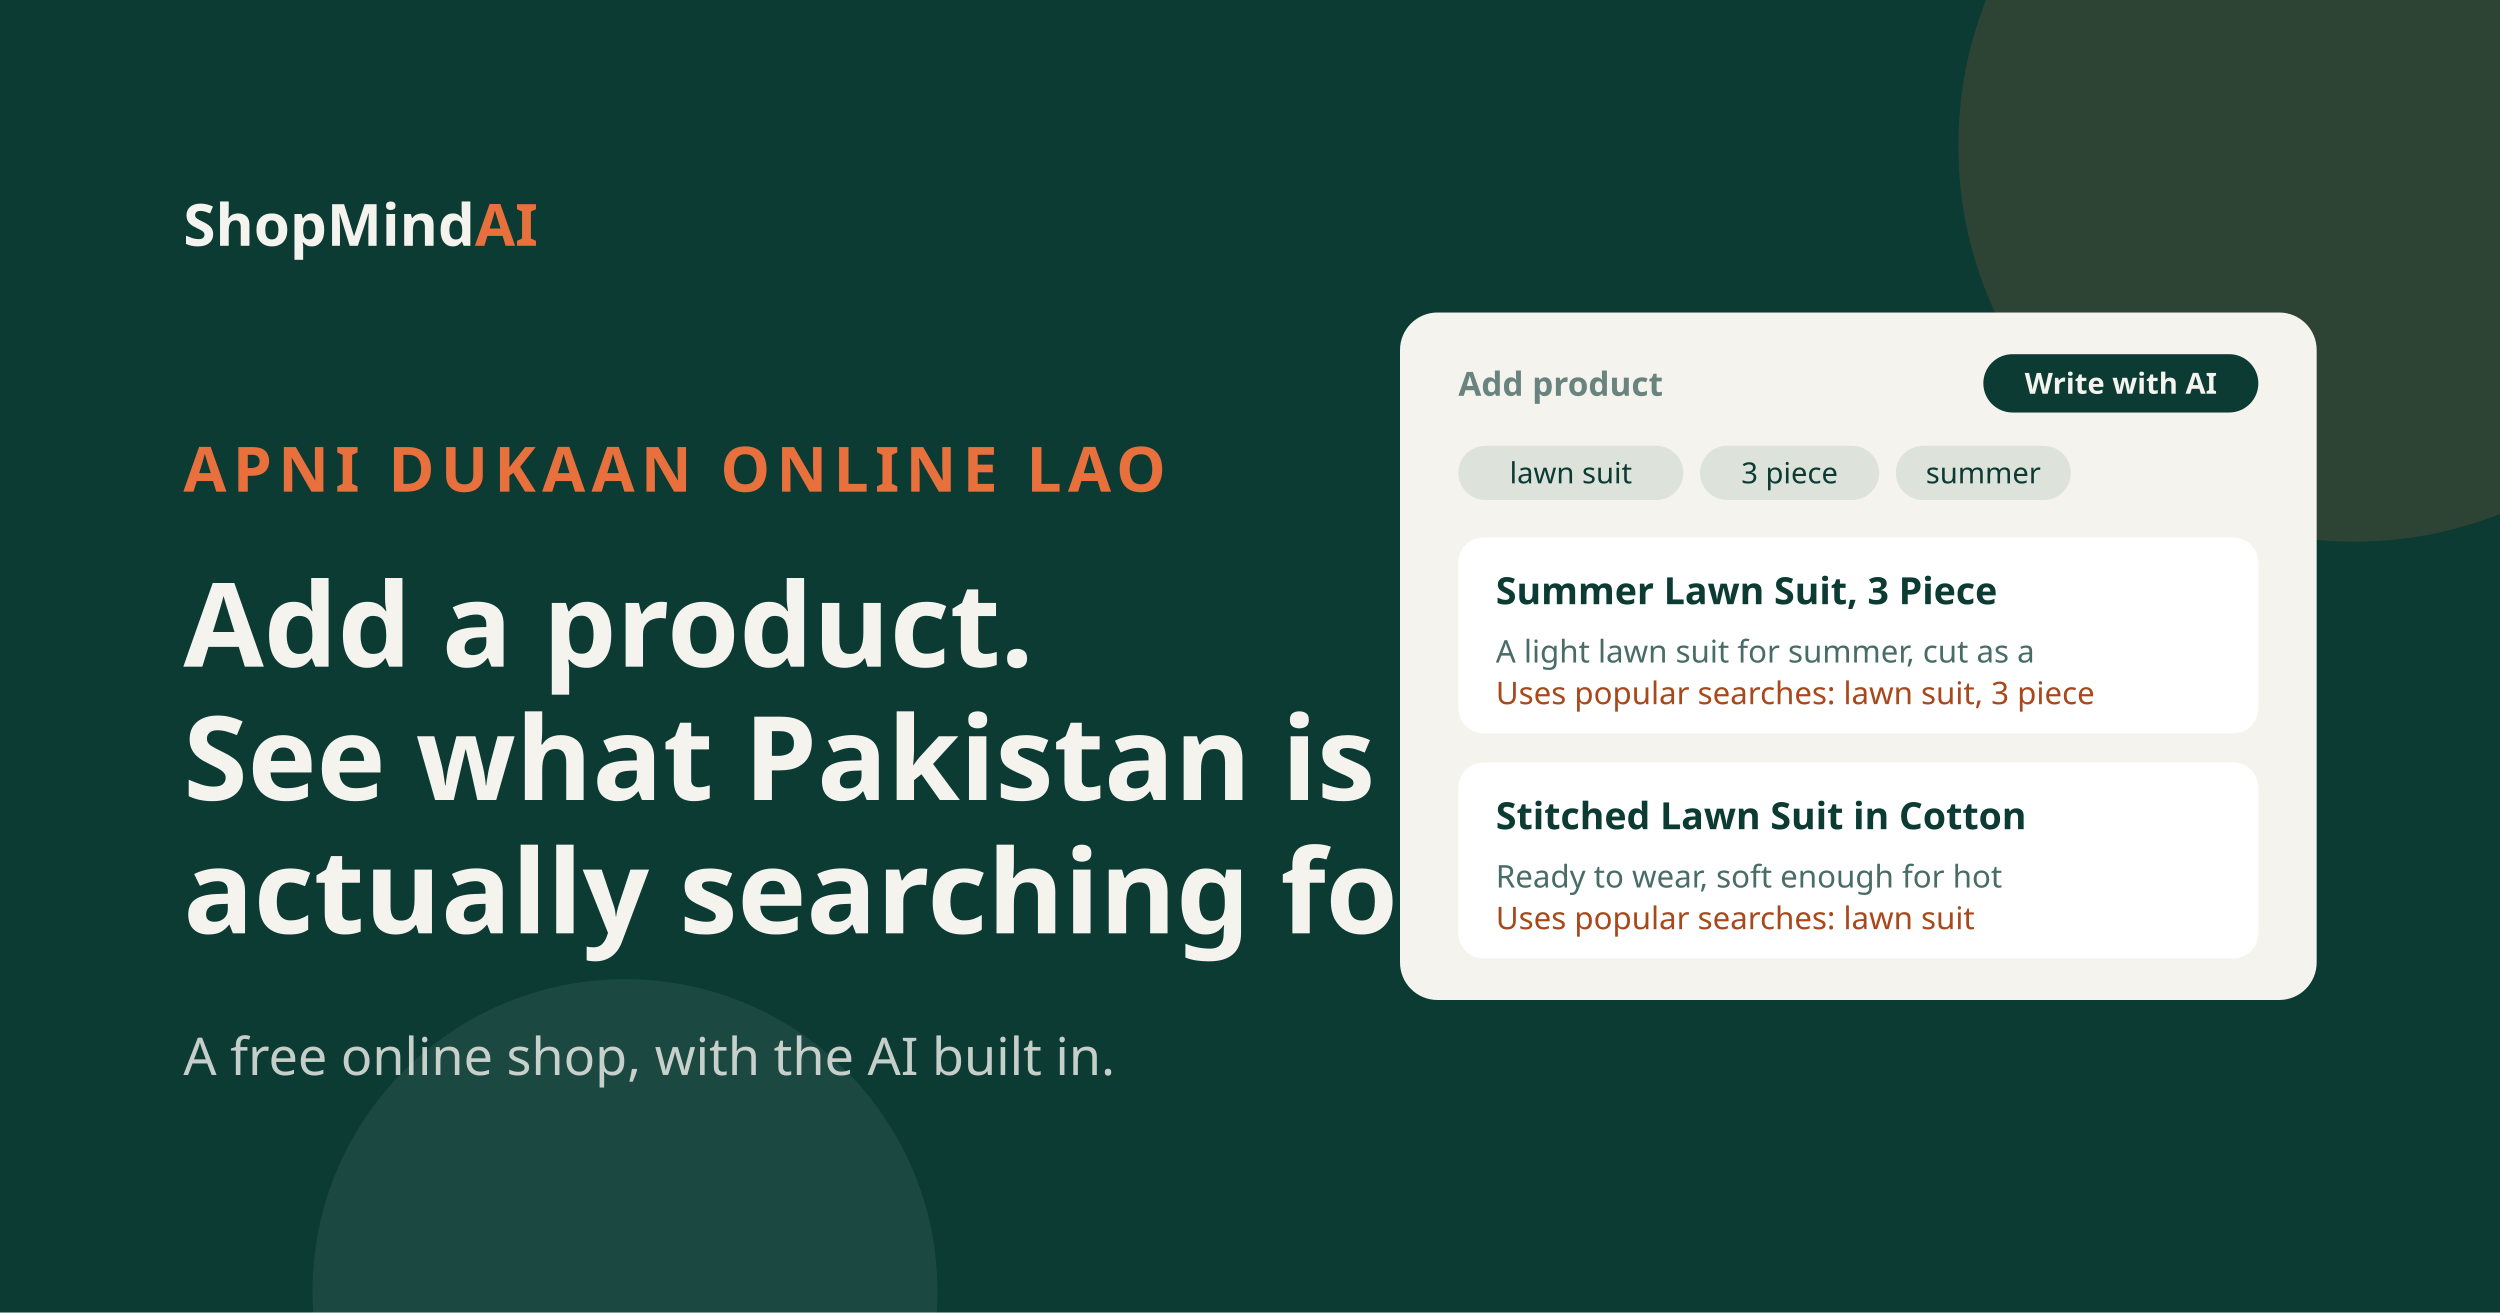
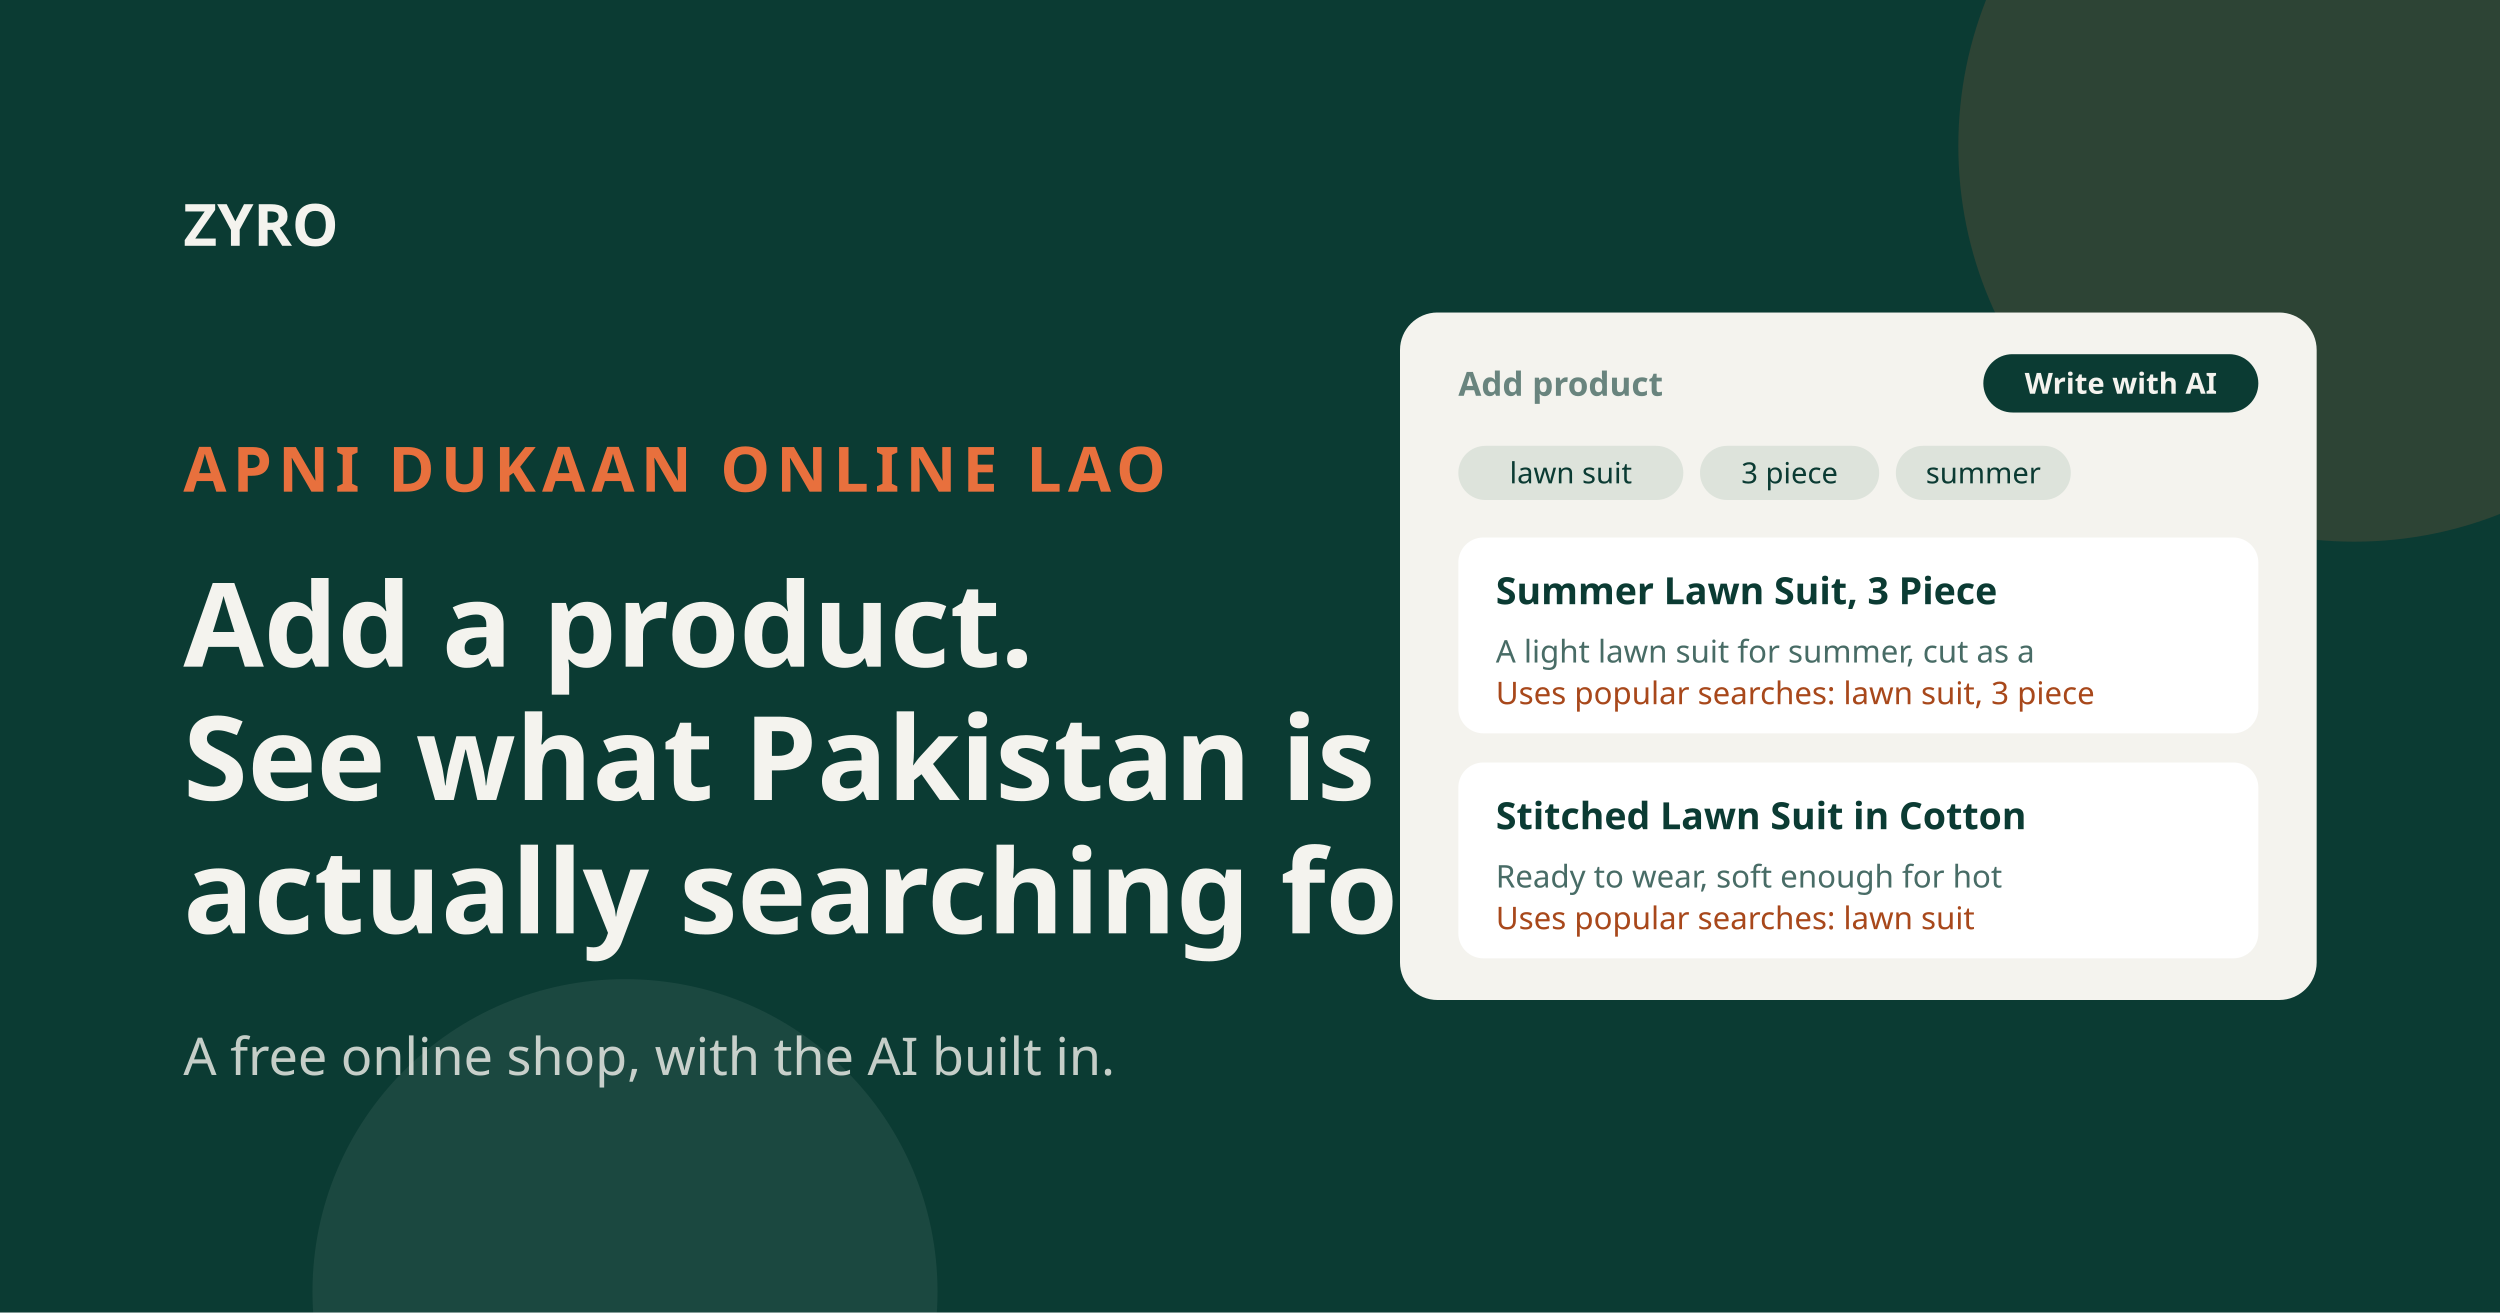
- <svg xmlns="http://www.w3.org/2000/svg" width="1200" height="630" viewBox="0 0 1200 630" role="img" aria-label="ShopMind AI: add a product, see what Pakistan is actually searching for">
+ <svg xmlns="http://www.w3.org/2000/svg" width="1200" height="630" viewBox="0 0 1200 630" role="img" aria-label="ZYRO: add a product, see what Pakistan is actually searching for">
  <defs>
    <clipPath id="card">
      <rect x="672" y="150" width="440" height="330" rx="18" />
    </clipPath>
  </defs>
  <rect width="1200" height="630" fill="#0B3B33" />
  <circle cx="1130" cy="70" r="190" fill="#E8703D" opacity="0.16" />
  <circle cx="300" cy="620" r="150" fill="#DDE3DB" opacity="0.08" />
  <text x="88" y="118" font-family="Plus Jakarta Sans, Segoe UI, sans-serif" font-size="28" font-weight="800" fill="#F4F3EE">
-     ShopMind<tspan fill="#E8703D"> AI</tspan>
+     ZYRO
  </text>
  <text x="88" y="236" font-family="Plus Jakarta Sans, Segoe UI, sans-serif" font-size="30" font-weight="700" fill="#E8703D" letter-spacing="3">
    APNI DUKAAN ONLINE LAO
  </text>
  <text font-family="Plus Jakarta Sans, Segoe UI, sans-serif" font-size="56" font-weight="800" fill="#F4F3EE">
    <tspan x="88" y="320">Add a product.</tspan>
    <tspan x="88" y="384">See what Pakistan is</tspan>
    <tspan x="88" y="448">actually searching for.</tspan>
  </text>
  <text x="88" y="516" font-family="IBM Plex Sans, Segoe UI, sans-serif" font-size="25" fill="#F4F3EE" opacity="0.8">
    A free online shop, with the AI built in.
  </text>
  <g clip-path="url(#card)">
    <rect x="672" y="150" width="440" height="330" rx="18" fill="#F4F3EE" />
    <text x="700" y="190" font-family="IBM Plex Sans, Segoe UI, sans-serif" font-size="16" font-weight="600" fill="#0B3B33" opacity="0.6">Add product</text>
    <rect x="952" y="170" width="132" height="28" rx="14" fill="#0B3B33" />
    <text x="1018" y="189" text-anchor="middle" font-family="IBM Plex Sans, Segoe UI, sans-serif" font-size="14" font-weight="600" fill="#F4F3EE">Write with AI</text>
    <rect x="700" y="214" width="108" height="26" rx="13" fill="#DDE3DB" />
    <text x="754" y="232" text-anchor="middle" font-family="IBM Plex Sans, Segoe UI, sans-serif" font-size="14" fill="#0B3B33">lawn suit</text>
    <rect x="816" y="214" width="86" height="26" rx="13" fill="#DDE3DB" />
    <text x="859" y="232" text-anchor="middle" font-family="IBM Plex Sans, Segoe UI, sans-serif" font-size="14" fill="#0B3B33">3 piece</text>
    <rect x="910" y="214" width="84" height="26" rx="13" fill="#DDE3DB" />
    <text x="952" y="232" text-anchor="middle" font-family="IBM Plex Sans, Segoe UI, sans-serif" font-size="14" fill="#0B3B33">summer</text>
    <rect x="700" y="258" width="384" height="94" rx="12" fill="#FFFFFF" />
    <text x="718" y="290" font-family="Plus Jakarta Sans, Segoe UI, sans-serif" font-size="18" font-weight="700" fill="#0B3B33">Summer Lawn Suit, 3 Piece</text>
    <text x="718" y="318" font-family="IBM Plex Sans, Segoe UI, sans-serif" font-size="15" fill="#0B3B33" opacity="0.75">A light lawn suit for summer, cut as a</text>
    <text x="718" y="338" font-family="IBM Plex Sans, Segoe UI, sans-serif" font-size="15" fill="#A8481B">Uses popular searches: lawn suit, 3 piece</text>
    <rect x="700" y="366" width="384" height="94" rx="12" fill="#FFFFFF" />
    <text x="718" y="398" font-family="Plus Jakarta Sans, Segoe UI, sans-serif" font-size="18" font-weight="700" fill="#0B3B33">Stitched Lawn Suit in Cotton</text>
    <text x="718" y="426" font-family="IBM Plex Sans, Segoe UI, sans-serif" font-size="15" fill="#0B3B33" opacity="0.75">Ready to wear, soft enough for hot</text>
    <text x="718" y="446" font-family="IBM Plex Sans, Segoe UI, sans-serif" font-size="15" fill="#A8481B">Uses popular searches: lawn suit</text>
  </g>
</svg>
